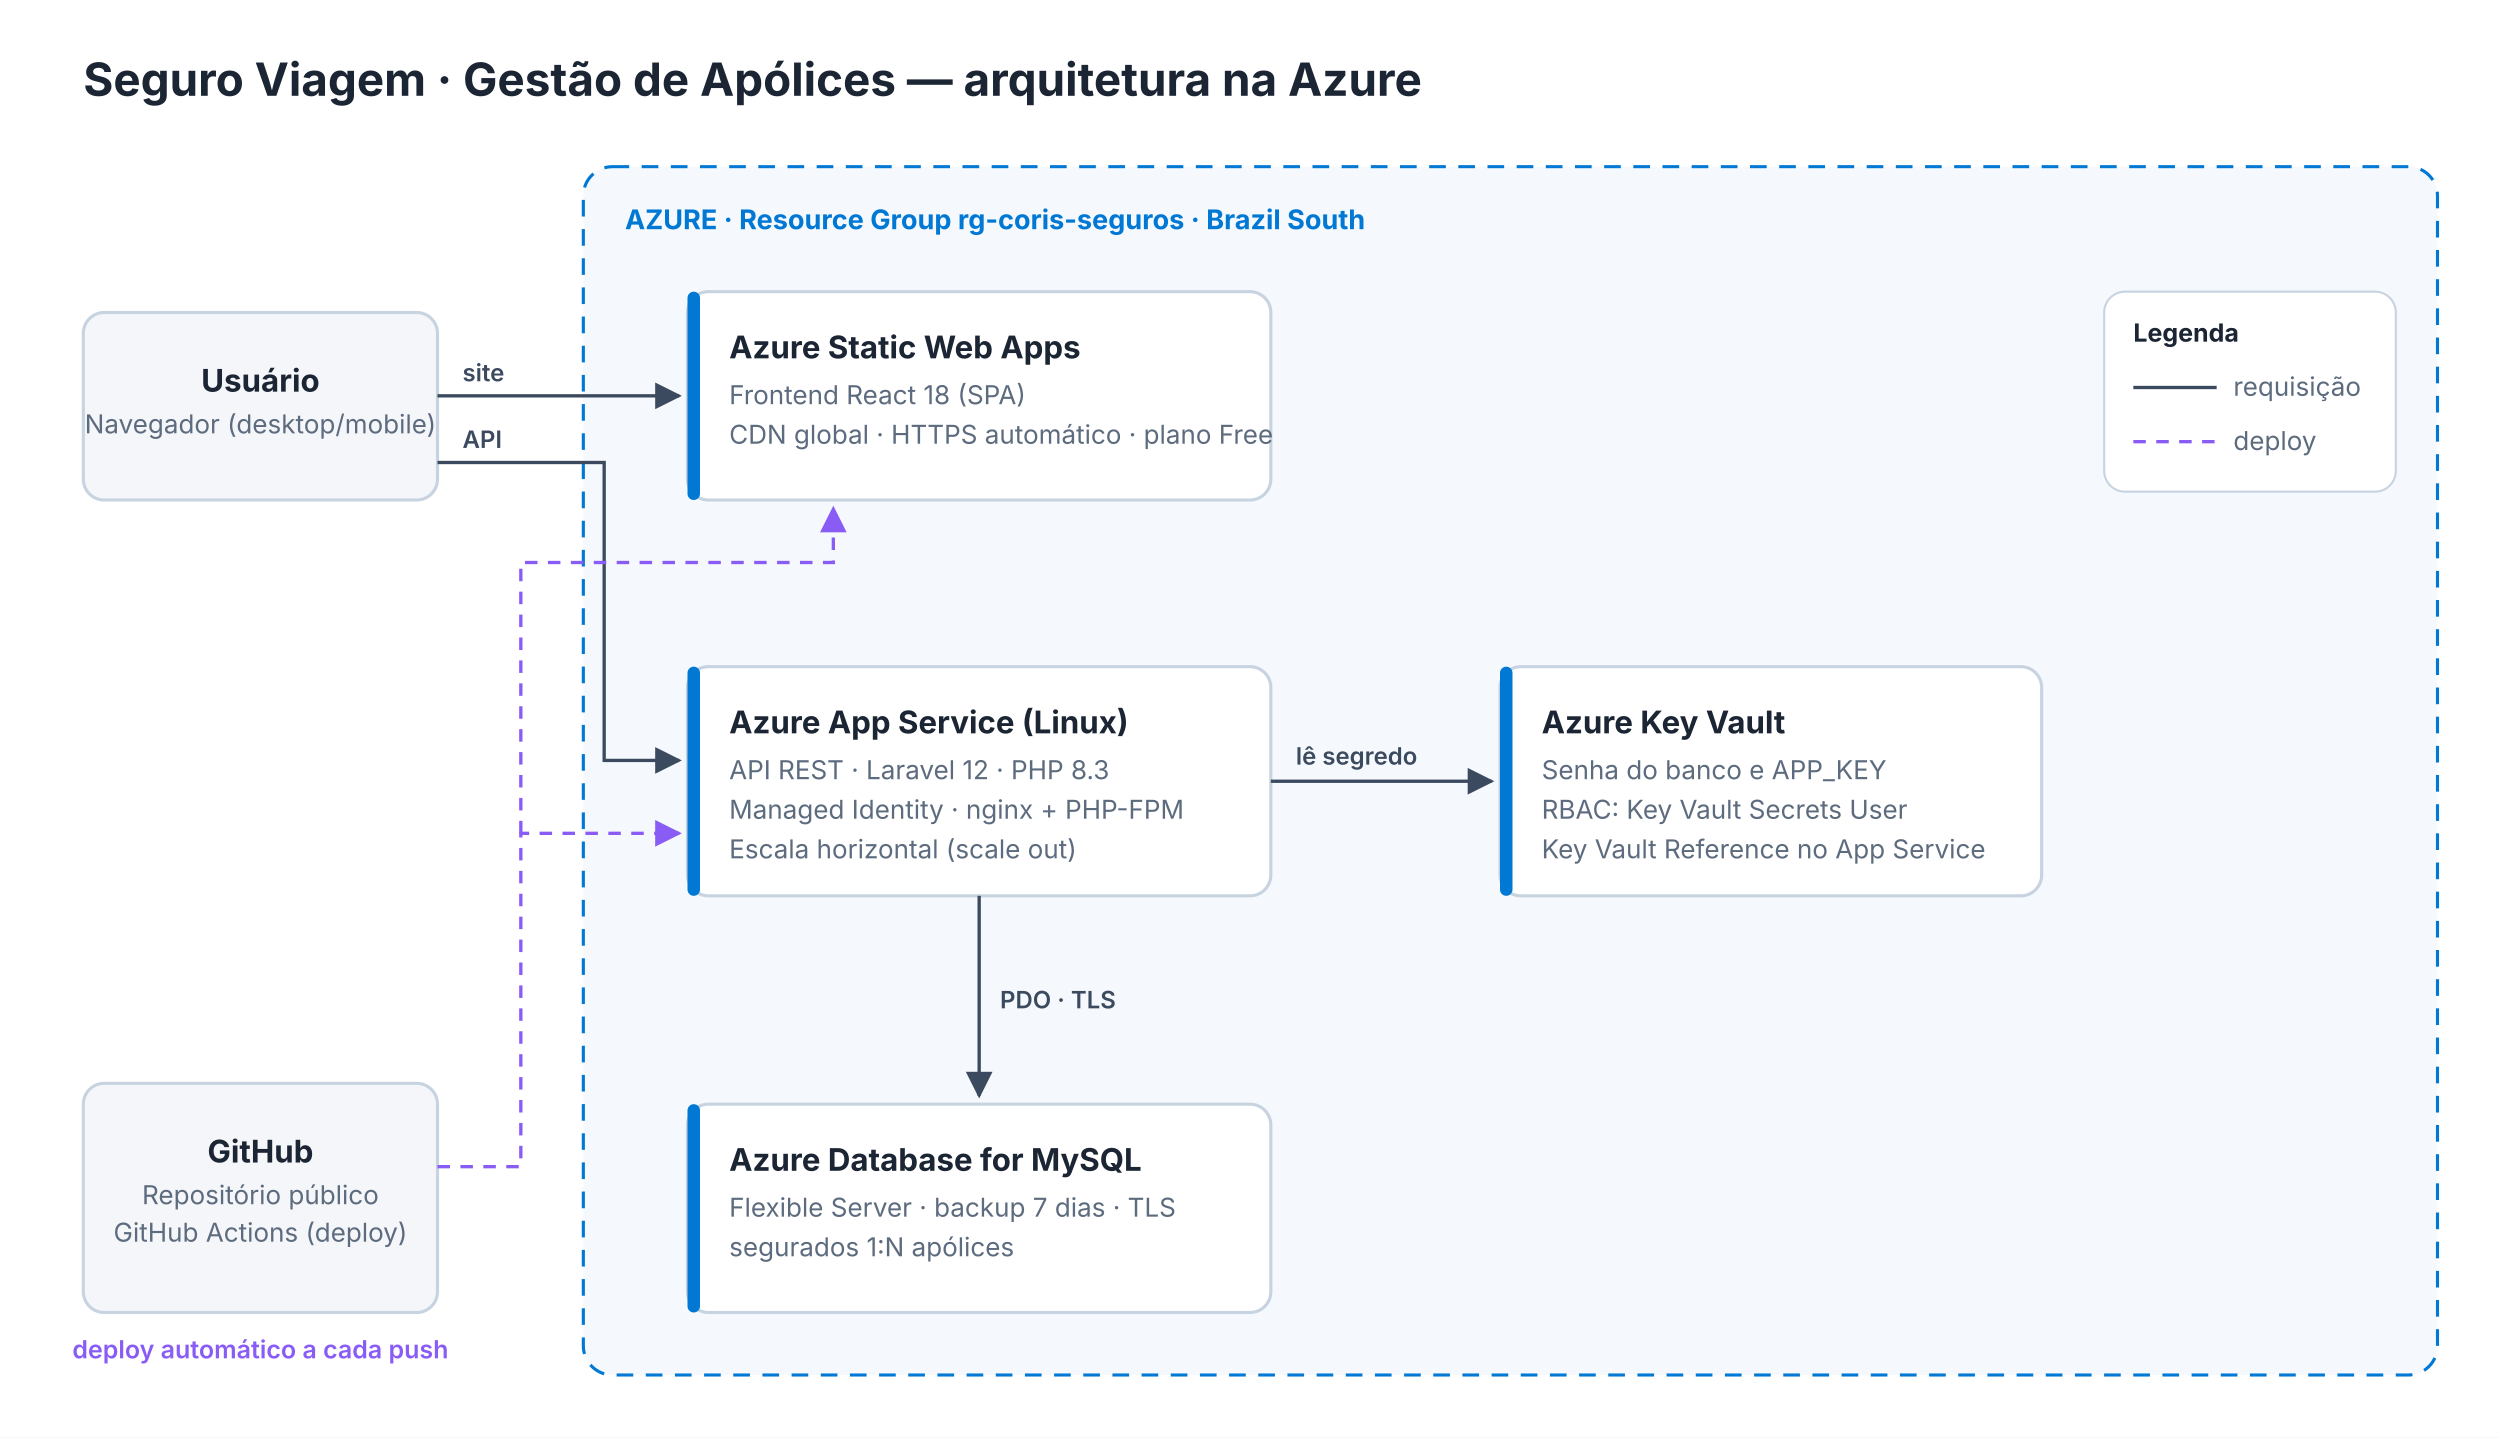
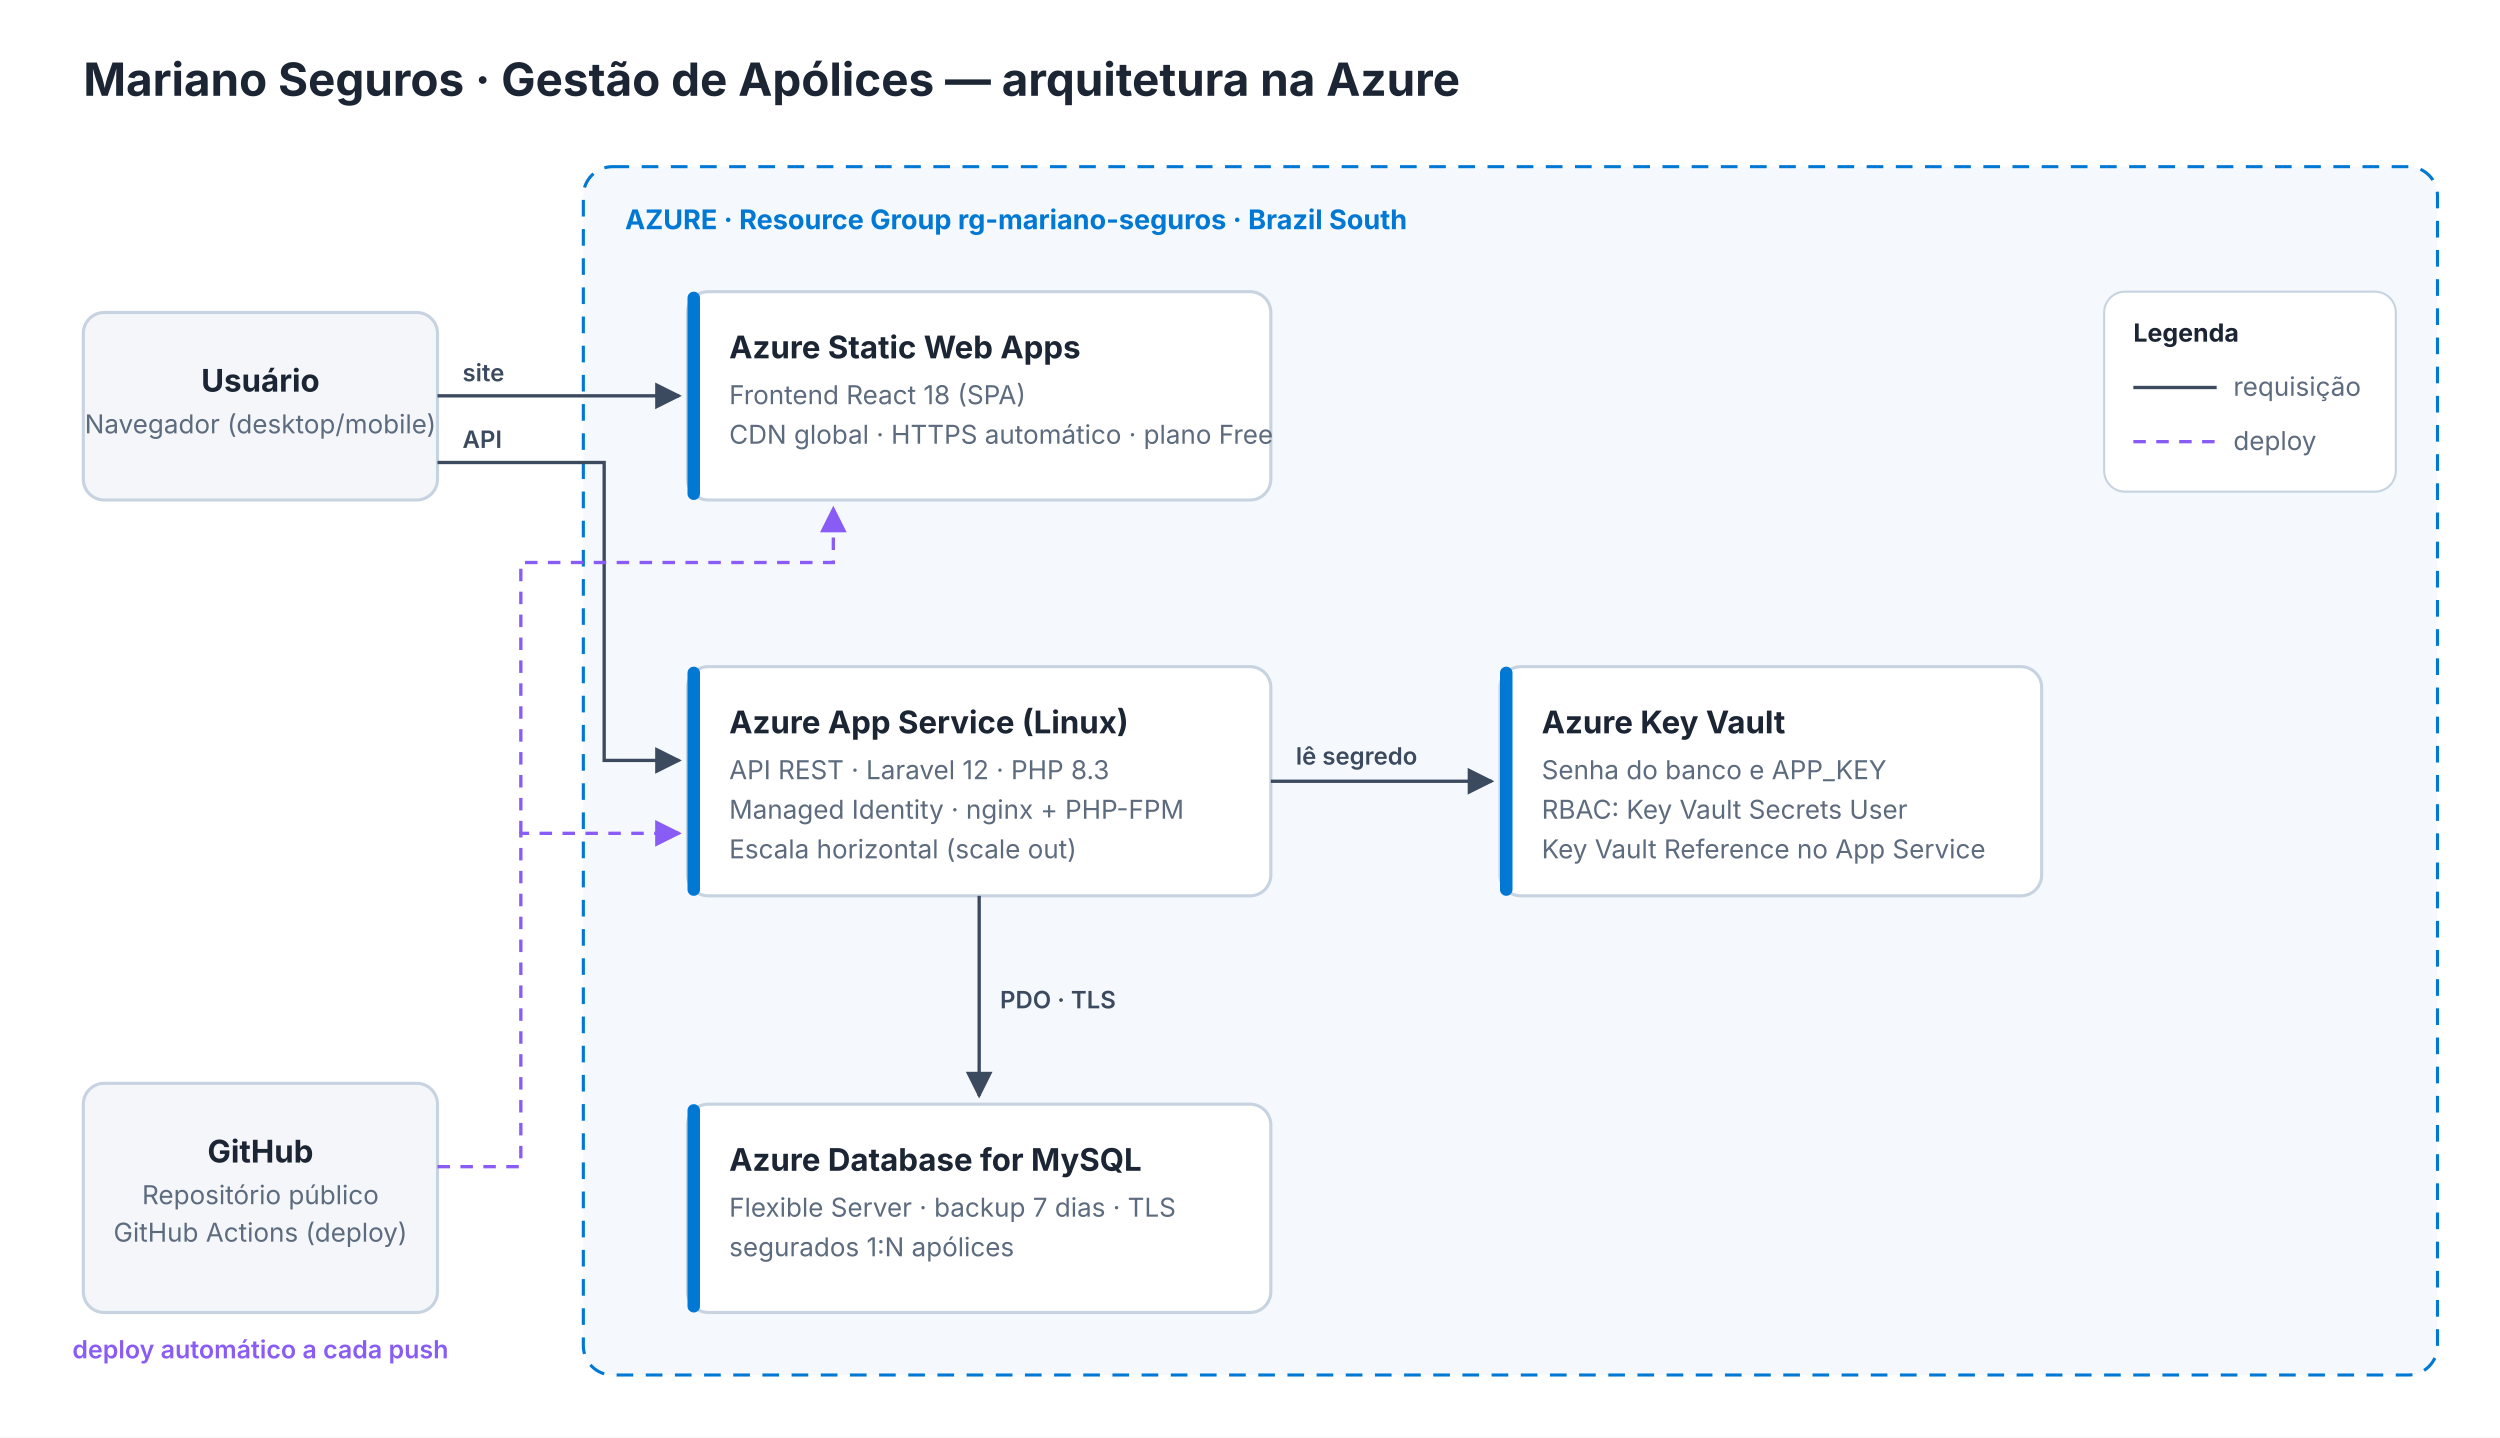
<svg xmlns="http://www.w3.org/2000/svg" viewBox="0 0 1200 690" width="1200" height="690" font-family="Segoe UI, Inter, Helvetica, Arial, sans-serif">
  <defs>
    <marker id="seta" viewBox="0 0 10 10" refX="9" refY="5" markerWidth="8" markerHeight="8" orient="auto-start-reverse">
      <path d="M0,0 L10,5 L0,10 z" fill="#3b4a5e" />
    </marker>
    <marker id="seta-deploy" viewBox="0 0 10 10" refX="9" refY="5" markerWidth="8" markerHeight="8" orient="auto-start-reverse">
      <path d="M0,0 L10,5 L0,10 z" fill="#8a5cf6" />
    </marker>
    <style>
      .caixa { fill: #ffffff; stroke: #c7d3e0; stroke-width: 1.5; }
      .externo { fill: #f4f6f9; stroke: #c7d3e0; stroke-width: 1.5; }
      .faixa { fill: #0078d4; }
      .titulo { font-size: 15px; font-weight: 700; fill: #1b2533; }
      .sub { font-size: 12.5px; fill: #5d6b7e; }
      .rotulo { font-size: 11.5px; fill: #3b4a5e; font-weight: 600; }
      .linha { stroke: #3b4a5e; stroke-width: 1.6; fill: none; marker-end: url(#seta); }
      .deploy { stroke: #8a5cf6; stroke-width: 1.6; stroke-dasharray: 6 5; fill: none; marker-end: url(#seta-deploy); }
    </style>
  </defs>
  <rect width="1200" height="690" fill="#ffffff" />
-   <text x="40" y="46" font-size="22" font-weight="700" fill="#1b2533">Seguro Viagem · Gestão de Apólices — arquitetura na Azure</text>
+   <text x="40" y="46" font-size="22" font-weight="700" fill="#1b2533">Mariano Seguros · Gestão de Apólices — arquitetura na Azure</text>
  <rect x="280" y="80" width="890" height="580" rx="14" fill="#f5f9fd" stroke="#0078d4" stroke-width="1.5" stroke-dasharray="8 6" />
-   <text x="300" y="110" font-size="13" font-weight="700" fill="#0078d4">AZURE · Resource Group rg-coris-seguros · Brazil South</text>
+   <text x="300" y="110" font-size="13" font-weight="700" fill="#0078d4">AZURE · Resource Group rg-mariano-seguros · Brazil South</text>
  <rect class="externo" x="40" y="150" width="170" height="90" rx="10" />
  <text class="titulo" x="125" y="188" text-anchor="middle">Usuário</text>
  <text class="sub" x="125" y="208" text-anchor="middle">Navegador (desktop/mobile)</text>
  <rect class="externo" x="40" y="520" width="170" height="110" rx="10" />
  <text class="titulo" x="125" y="558" text-anchor="middle">GitHub</text>
  <text class="sub" x="125" y="578" text-anchor="middle">Repositório público</text>
  <text class="sub" x="125" y="596" text-anchor="middle">GitHub Actions (deploy)</text>
  <rect class="caixa" x="330" y="140" width="280" height="100" rx="10" />
  <rect class="faixa" x="330" y="140" width="6" height="100" rx="3" />
  <text class="titulo" x="350" y="172">Azure Static Web Apps</text>
  <text class="sub" x="350" y="194">Frontend React 18 (SPA)</text>
  <text class="sub" x="350" y="213">CDN global · HTTPS automático · plano Free</text>
  <rect class="caixa" x="330" y="320" width="280" height="110" rx="10" />
  <rect class="faixa" x="330" y="320" width="6" height="110" rx="3" />
  <text class="titulo" x="350" y="352">Azure App Service (Linux)</text>
  <text class="sub" x="350" y="374">API REST · Laravel 12 · PHP 8.3</text>
  <text class="sub" x="350" y="393">Managed Identity · nginx + PHP-FPM</text>
  <text class="sub" x="350" y="412">Escala horizontal (scale out)</text>
  <rect class="caixa" x="330" y="530" width="280" height="100" rx="10" />
  <rect class="faixa" x="330" y="530" width="6" height="100" rx="3" />
  <text class="titulo" x="350" y="562">Azure Database for MySQL</text>
  <text class="sub" x="350" y="584">Flexible Server · backup 7 dias · TLS</text>
  <text class="sub" x="350" y="603">segurados 1:N apólices</text>
  <rect class="caixa" x="720" y="320" width="260" height="110" rx="10" />
  <rect class="faixa" x="720" y="320" width="6" height="110" rx="3" />
  <text class="titulo" x="740" y="352">Azure Key Vault</text>
  <text class="sub" x="740" y="374">Senha do banco e APP_KEY</text>
  <text class="sub" x="740" y="393">RBAC: Key Vault Secrets User</text>
  <text class="sub" x="740" y="412">Key Vault Reference no App Service</text>
  <rect x="1010" y="140" width="140" height="96" rx="10" fill="#ffffff" stroke="#c7d3e0" />
  <text x="1024" y="164" font-size="12" font-weight="700" fill="#1b2533">Legenda</text>
  <line x1="1024" y1="186" x2="1064" y2="186" stroke="#3b4a5e" stroke-width="1.6" />
  <text x="1072" y="190" class="sub">requisição</text>
  <line x1="1024" y1="212" x2="1064" y2="212" stroke="#8a5cf6" stroke-width="1.6" stroke-dasharray="6 5" />
  <text x="1072" y="216" class="sub">deploy</text>
  <path class="linha" d="M210 190 H326" />
  <text class="rotulo" x="222" y="183">site</text>
  <path class="linha" d="M210 222 H290 V365 H326" />
  <text class="rotulo" x="222" y="215">API</text>
  <path class="linha" d="M470 430 V526" />
  <text class="rotulo" x="480" y="484">PDO · TLS</text>
  <path class="linha" d="M610 375 H716" />
  <text class="rotulo" x="622" y="367">lê segredo</text>
  <path class="deploy" d="M210 560 H250 V400 H326" />
  <path class="deploy" d="M250 400 V270 H400 V244" />
  <text x="125" y="652" text-anchor="middle" font-size="12" font-weight="600" fill="#8a5cf6">deploy automático a cada push</text>
</svg>
